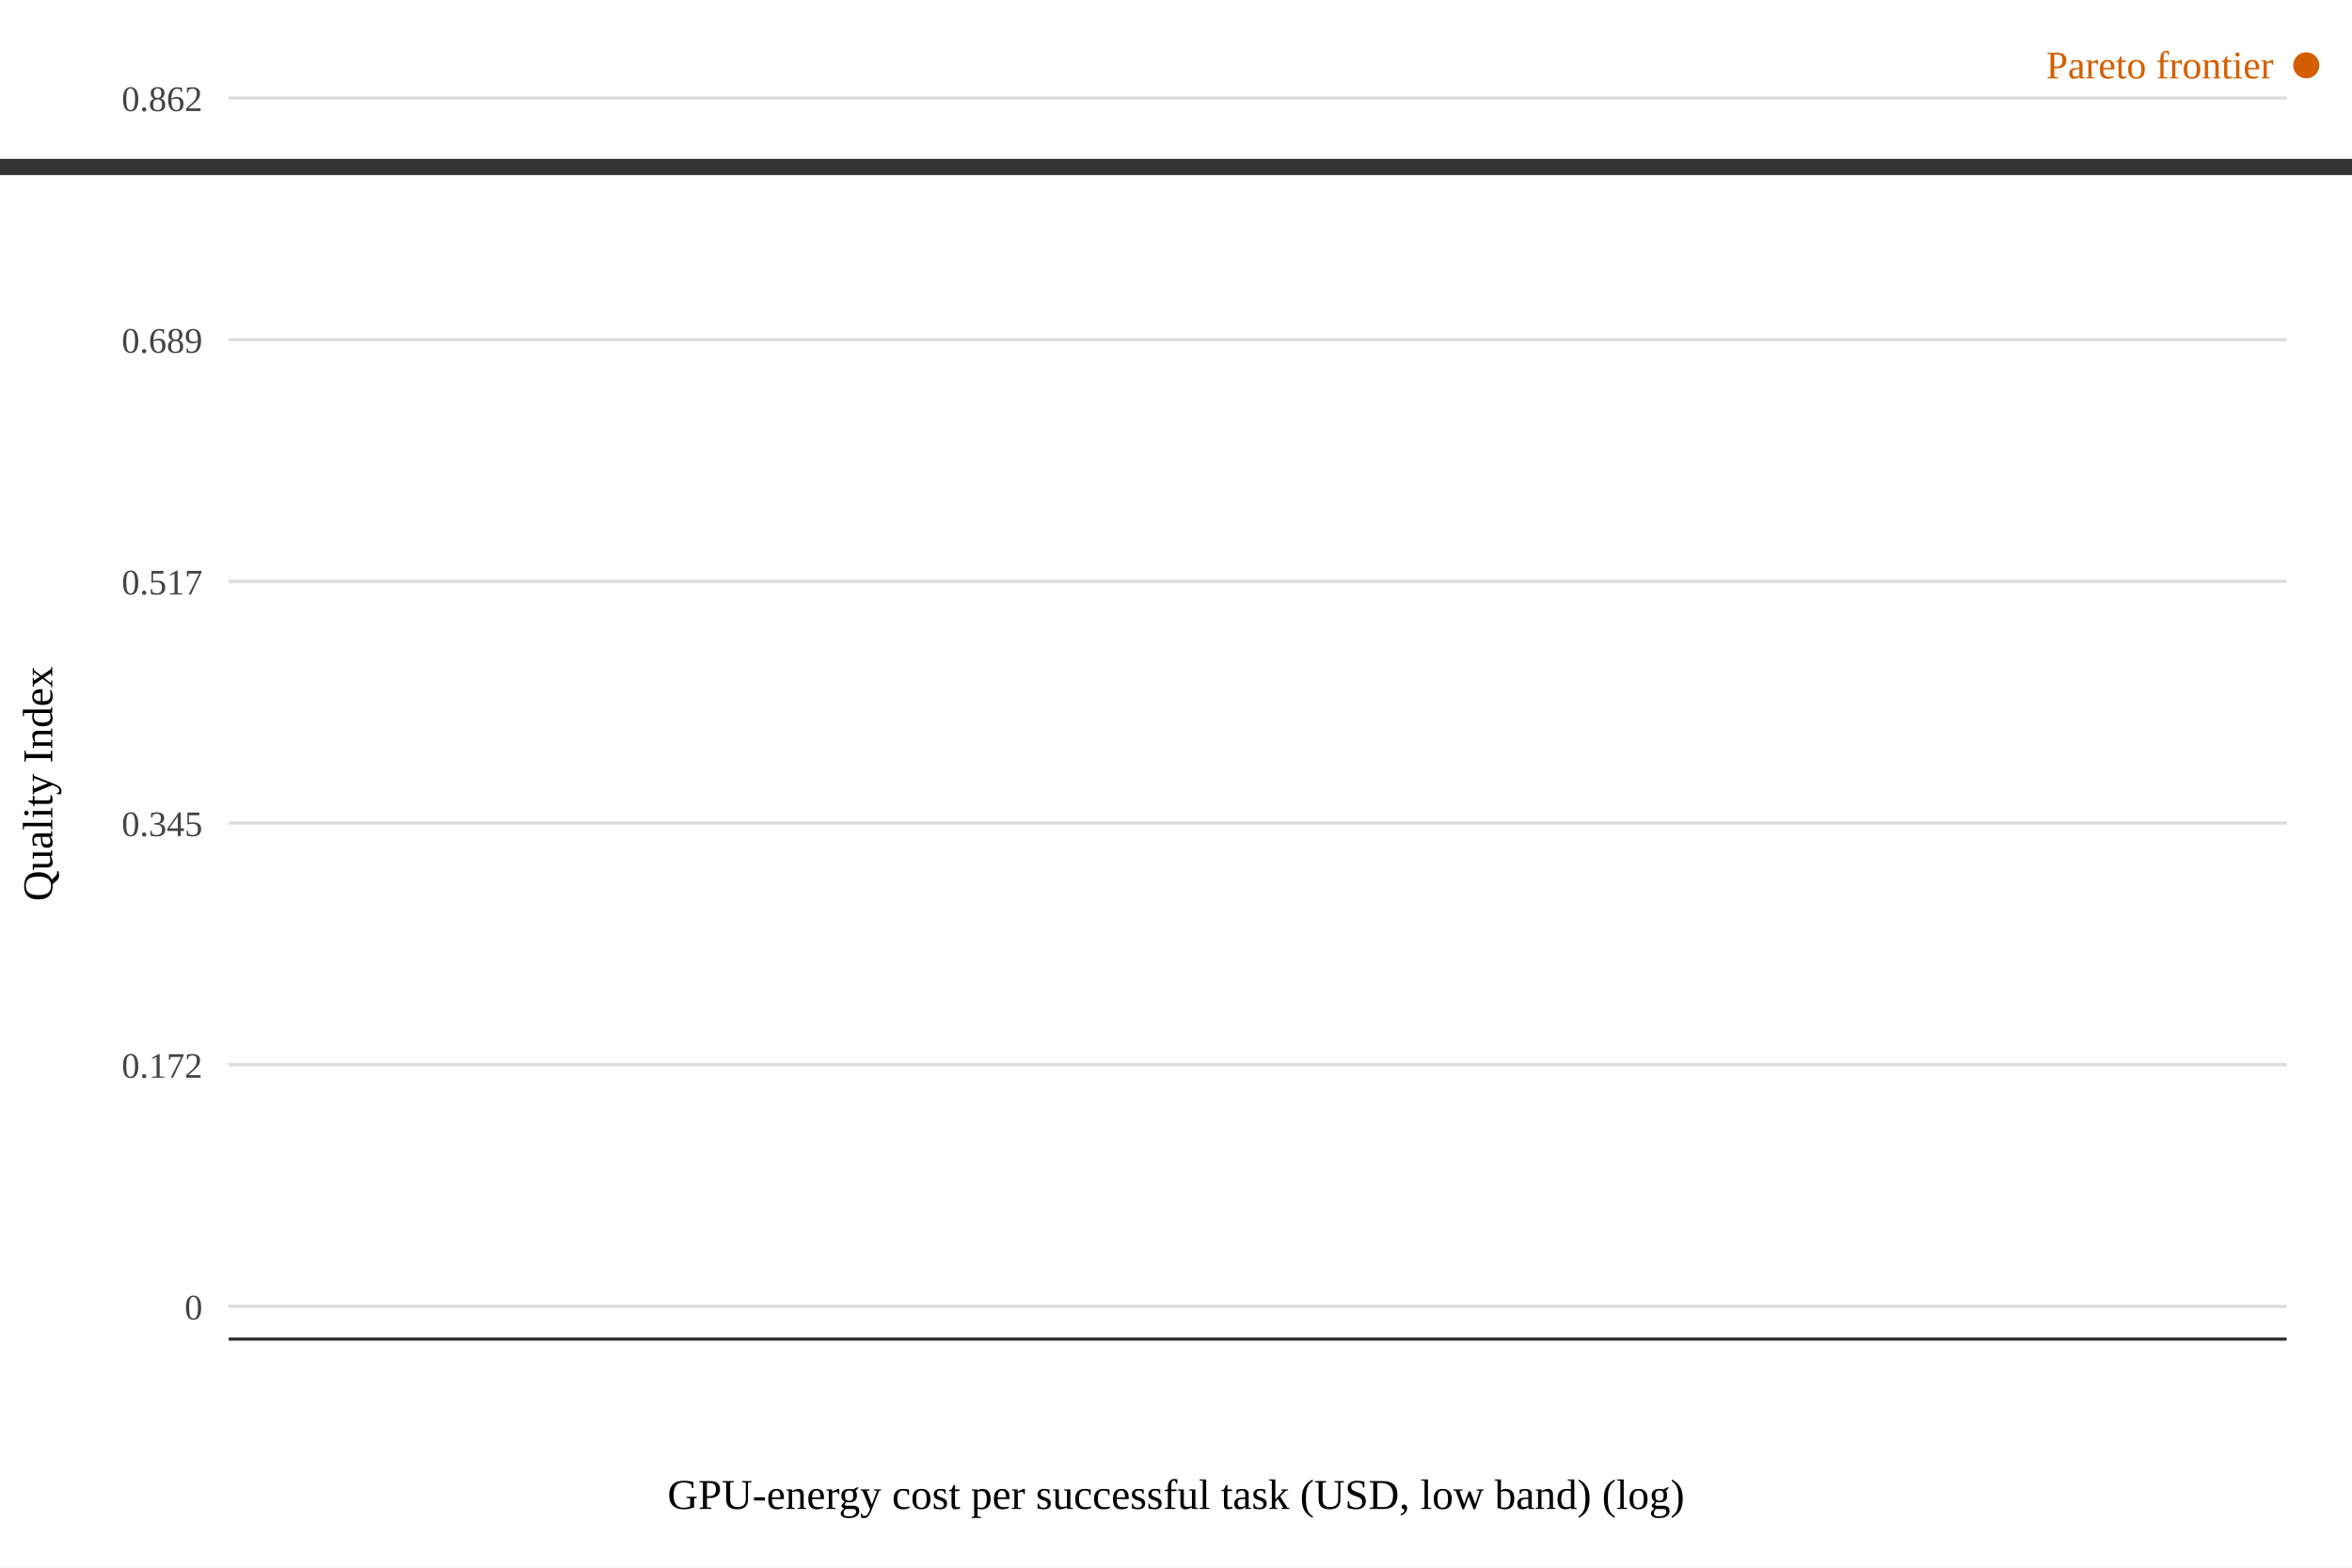
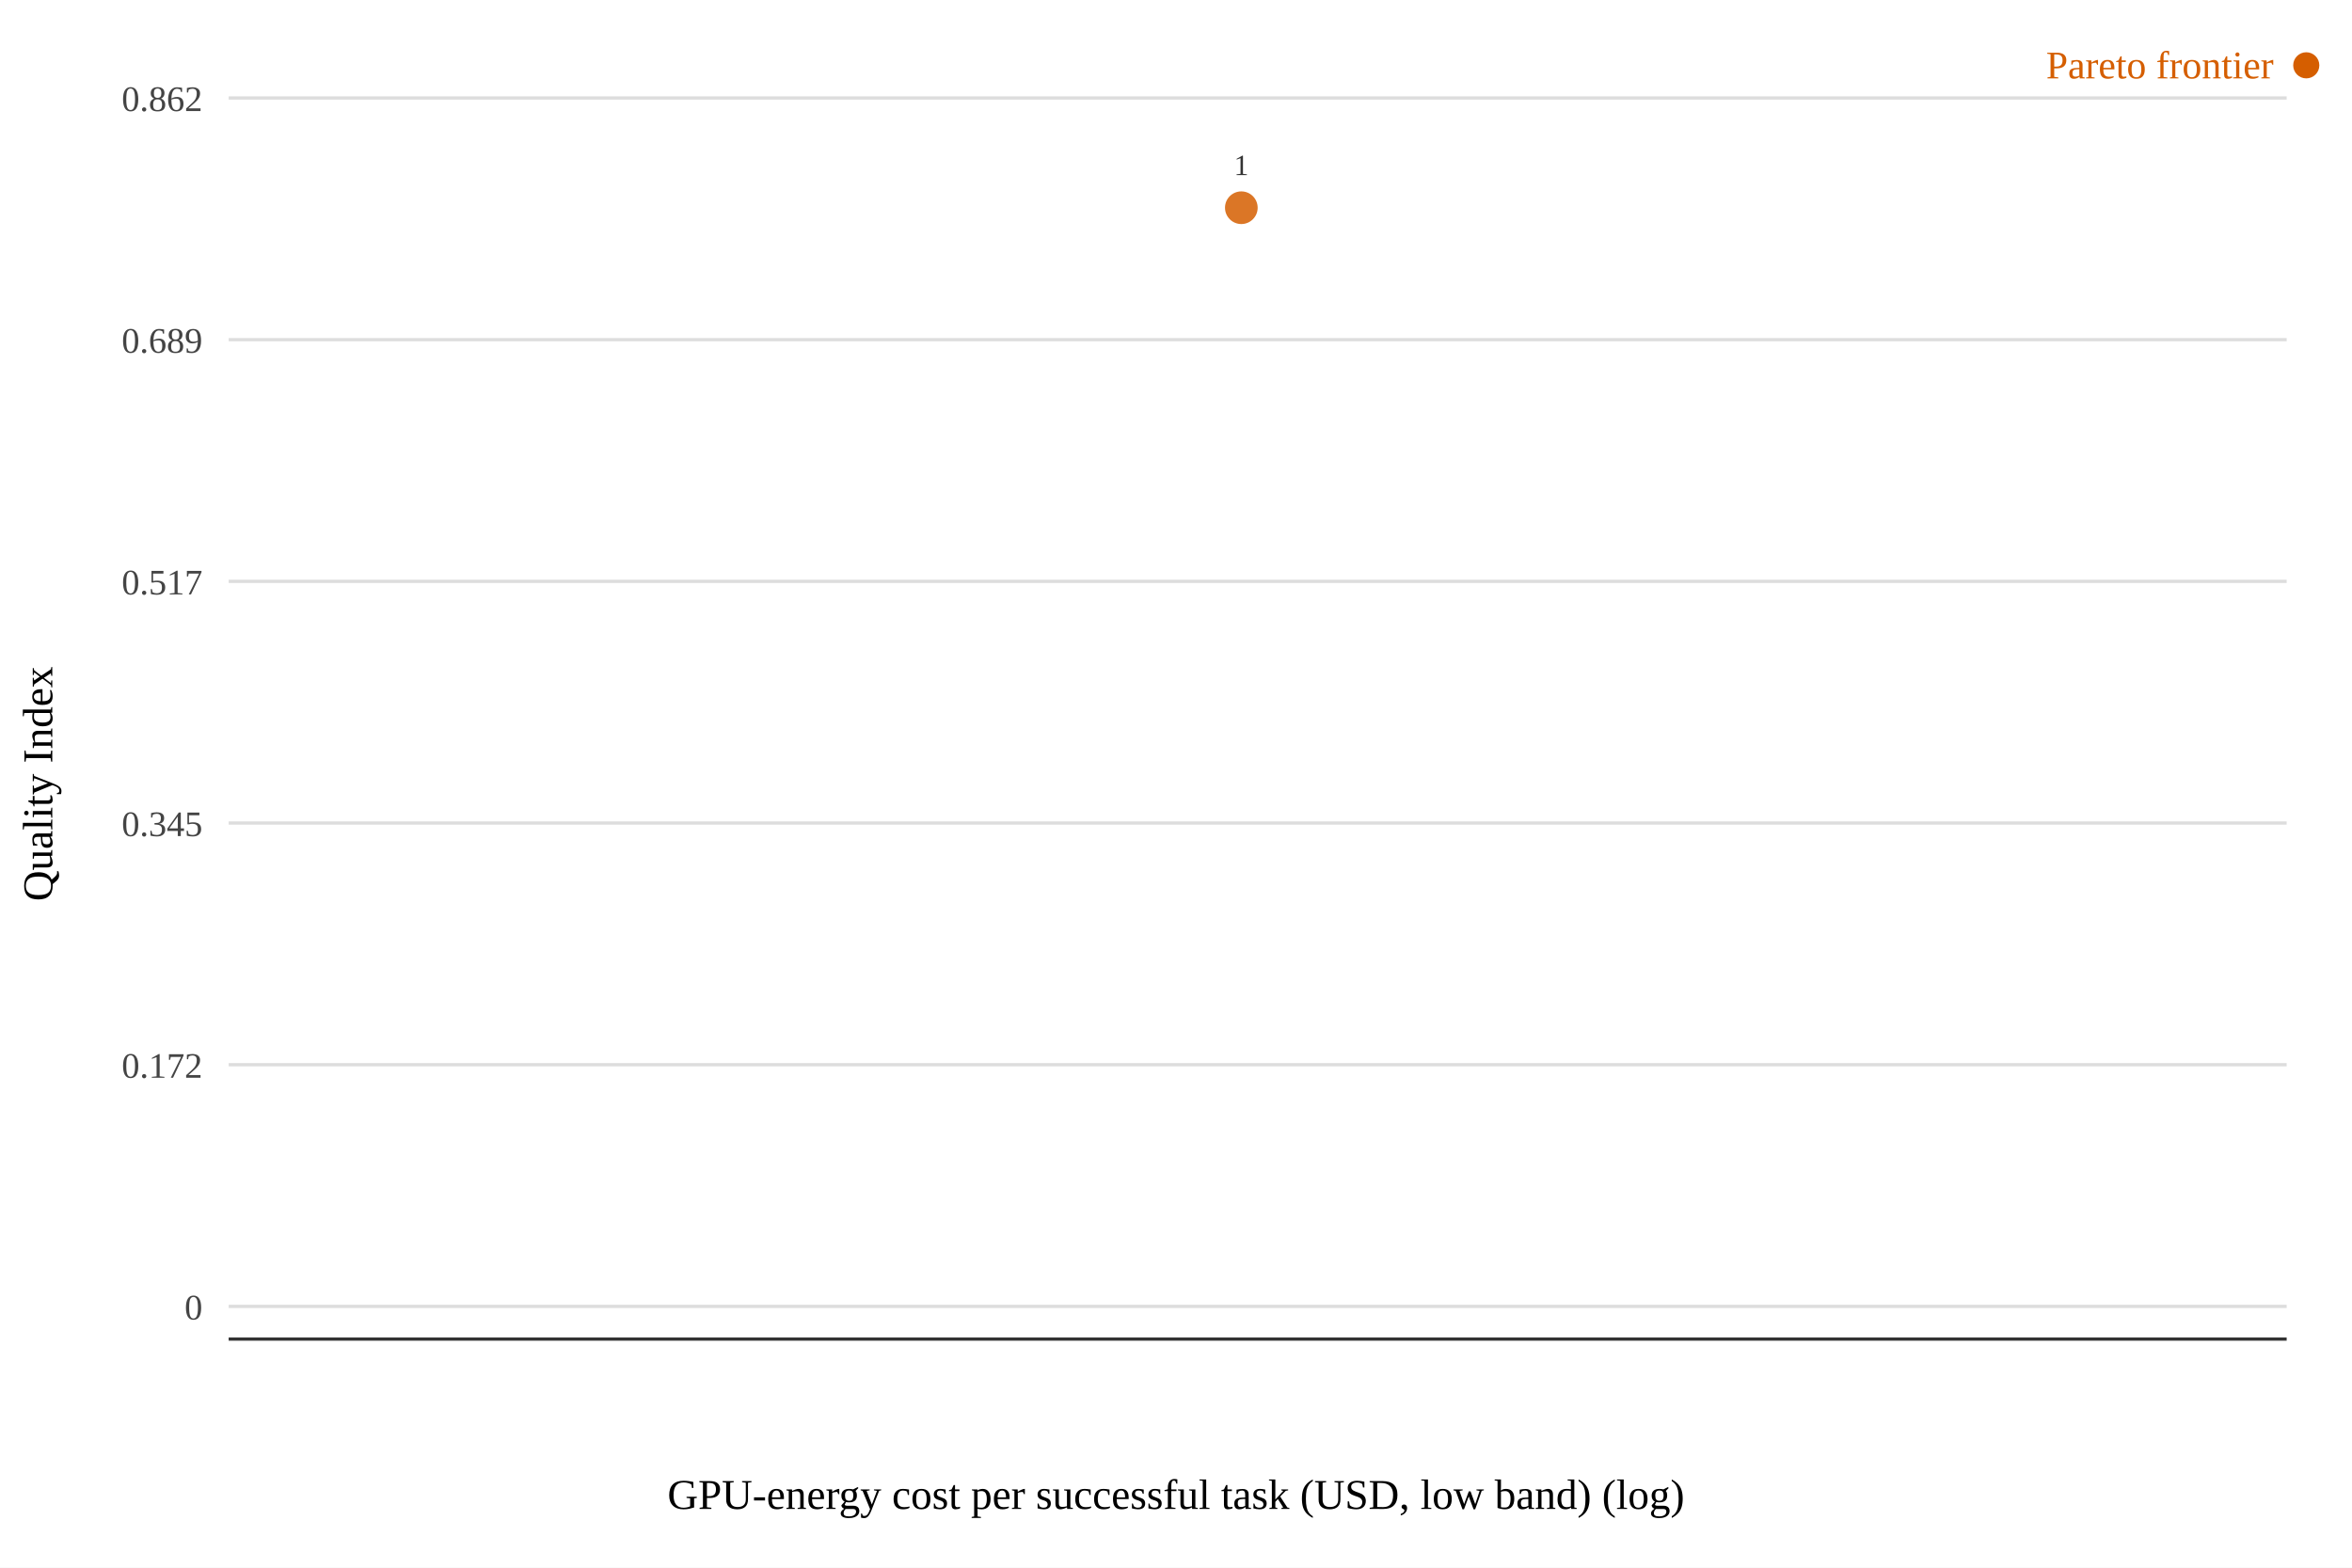
<svg xmlns="http://www.w3.org/2000/svg" width="720" height="480" role="img" aria-label="Quality vs cost per successful task (n=1, GPU-only energy)">
  <rect width="100%" height="100%" fill="white" />
  <line x1="70" y1="400" x2="700" y2="400" stroke="#ddd" />
  <text x="62" y="404" font-size="11" text-anchor="end" fill="#444">0</text>
  <line x1="70" y1="326" x2="700" y2="326" stroke="#ddd" />
  <text x="62" y="330" font-size="11" text-anchor="end" fill="#444">0.172</text>
  <line x1="70" y1="252" x2="700" y2="252" stroke="#ddd" />
  <text x="62" y="256" font-size="11" text-anchor="end" fill="#444">0.345</text>
  <line x1="70" y1="178" x2="700" y2="178" stroke="#ddd" />
  <text x="62" y="182" font-size="11" text-anchor="end" fill="#444">0.517</text>
  <line x1="70" y1="104" x2="700" y2="104" stroke="#ddd" />
  <text x="62" y="108" font-size="11" text-anchor="end" fill="#444">0.689</text>
  <line x1="70" y1="30" x2="700" y2="30" stroke="#ddd" />
  <text x="62" y="34" font-size="11" text-anchor="end" fill="#444">0.862</text>
  <line x1="70" y1="410" x2="700" y2="410" stroke="#333" />
  <text x="360.0" y="462" font-size="13" text-anchor="middle">GPU-energy cost per successful task (USD, low band) (log)</text>
  <text x="16" y="240.0" font-size="13" transform="rotate(-90 16 240.0)" text-anchor="middle">Quality Index</text>
-   <circle cx="2726747605376733.5" cy="63.6" r="5" fill="#D55E00" fill-opacity="0.85" />
-   <text x="2726747605376733.5" y="53.6" font-size="9" text-anchor="middle" fill="#333">1</text>
+   <circle cx="380.0" cy="63.6" r="5" fill="#D55E00" fill-opacity="0.85" />
+   <text x="380.0" y="53.6" font-size="9" text-anchor="middle" fill="#333">1</text>
  <text x="696" y="24" font-size="12" text-anchor="end" fill="#D55E00">Pareto frontier</text>
  <circle cx="706" cy="20" r="4" fill="#D55E00" />
</svg>
